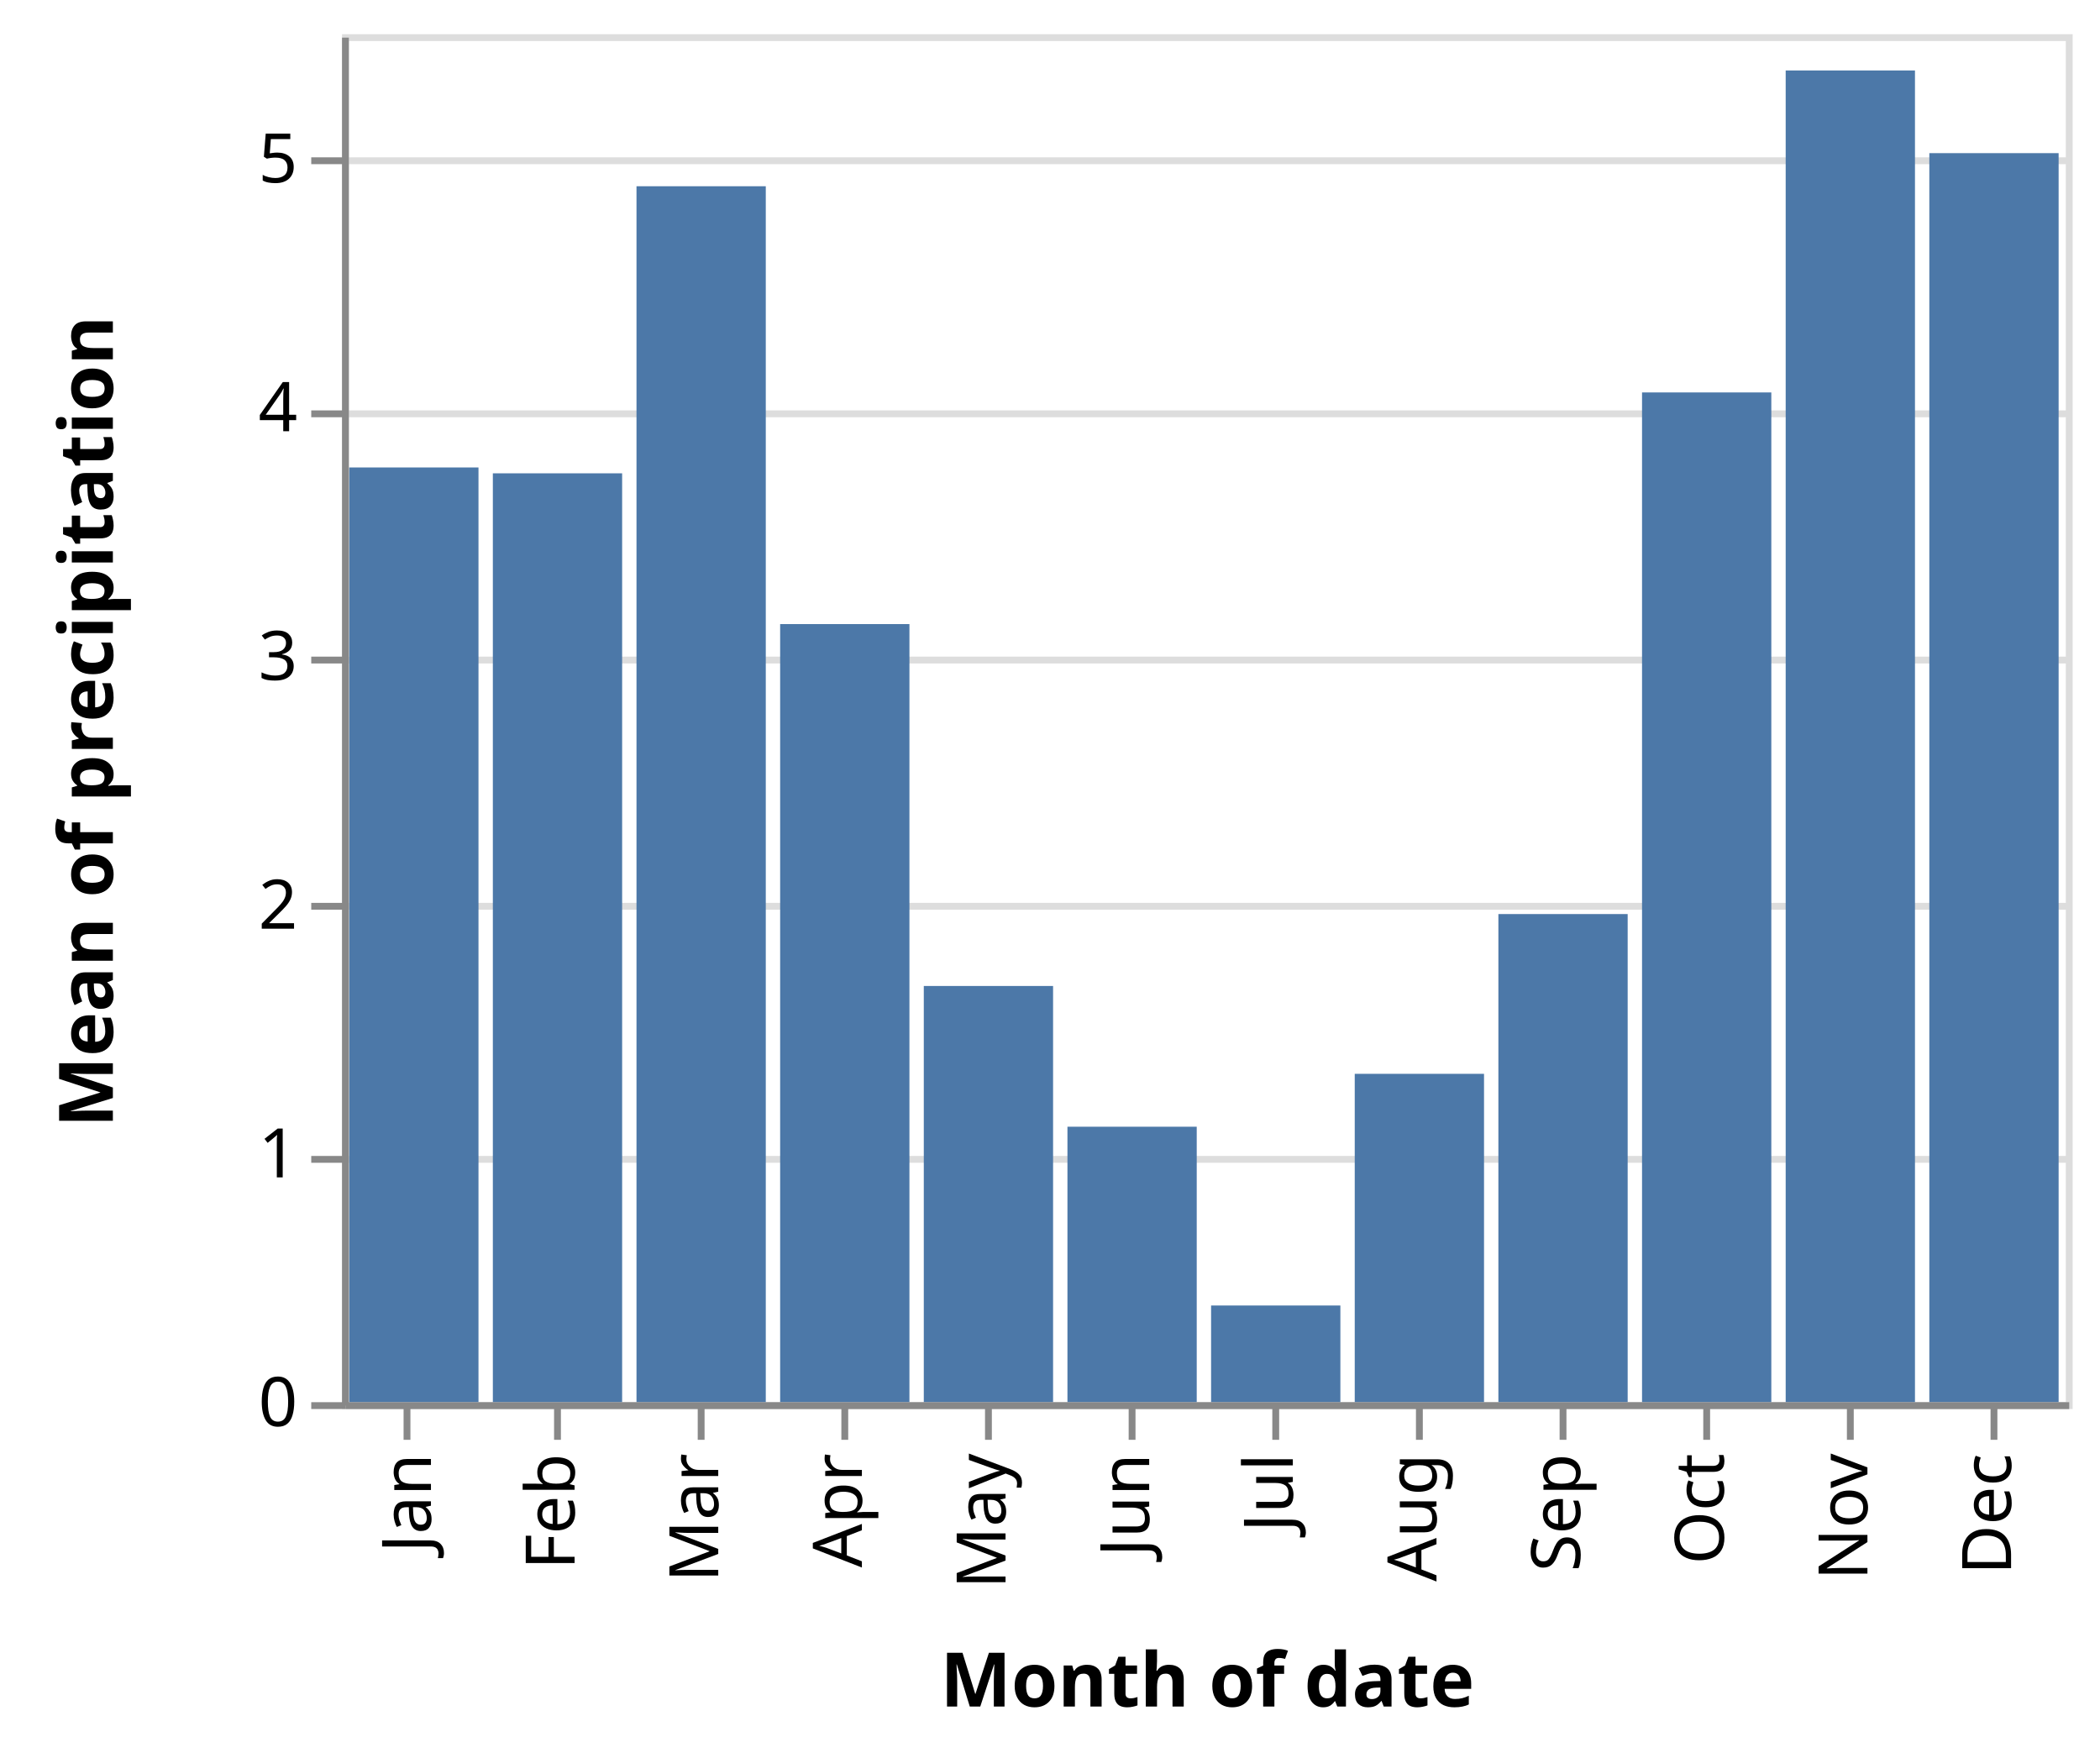
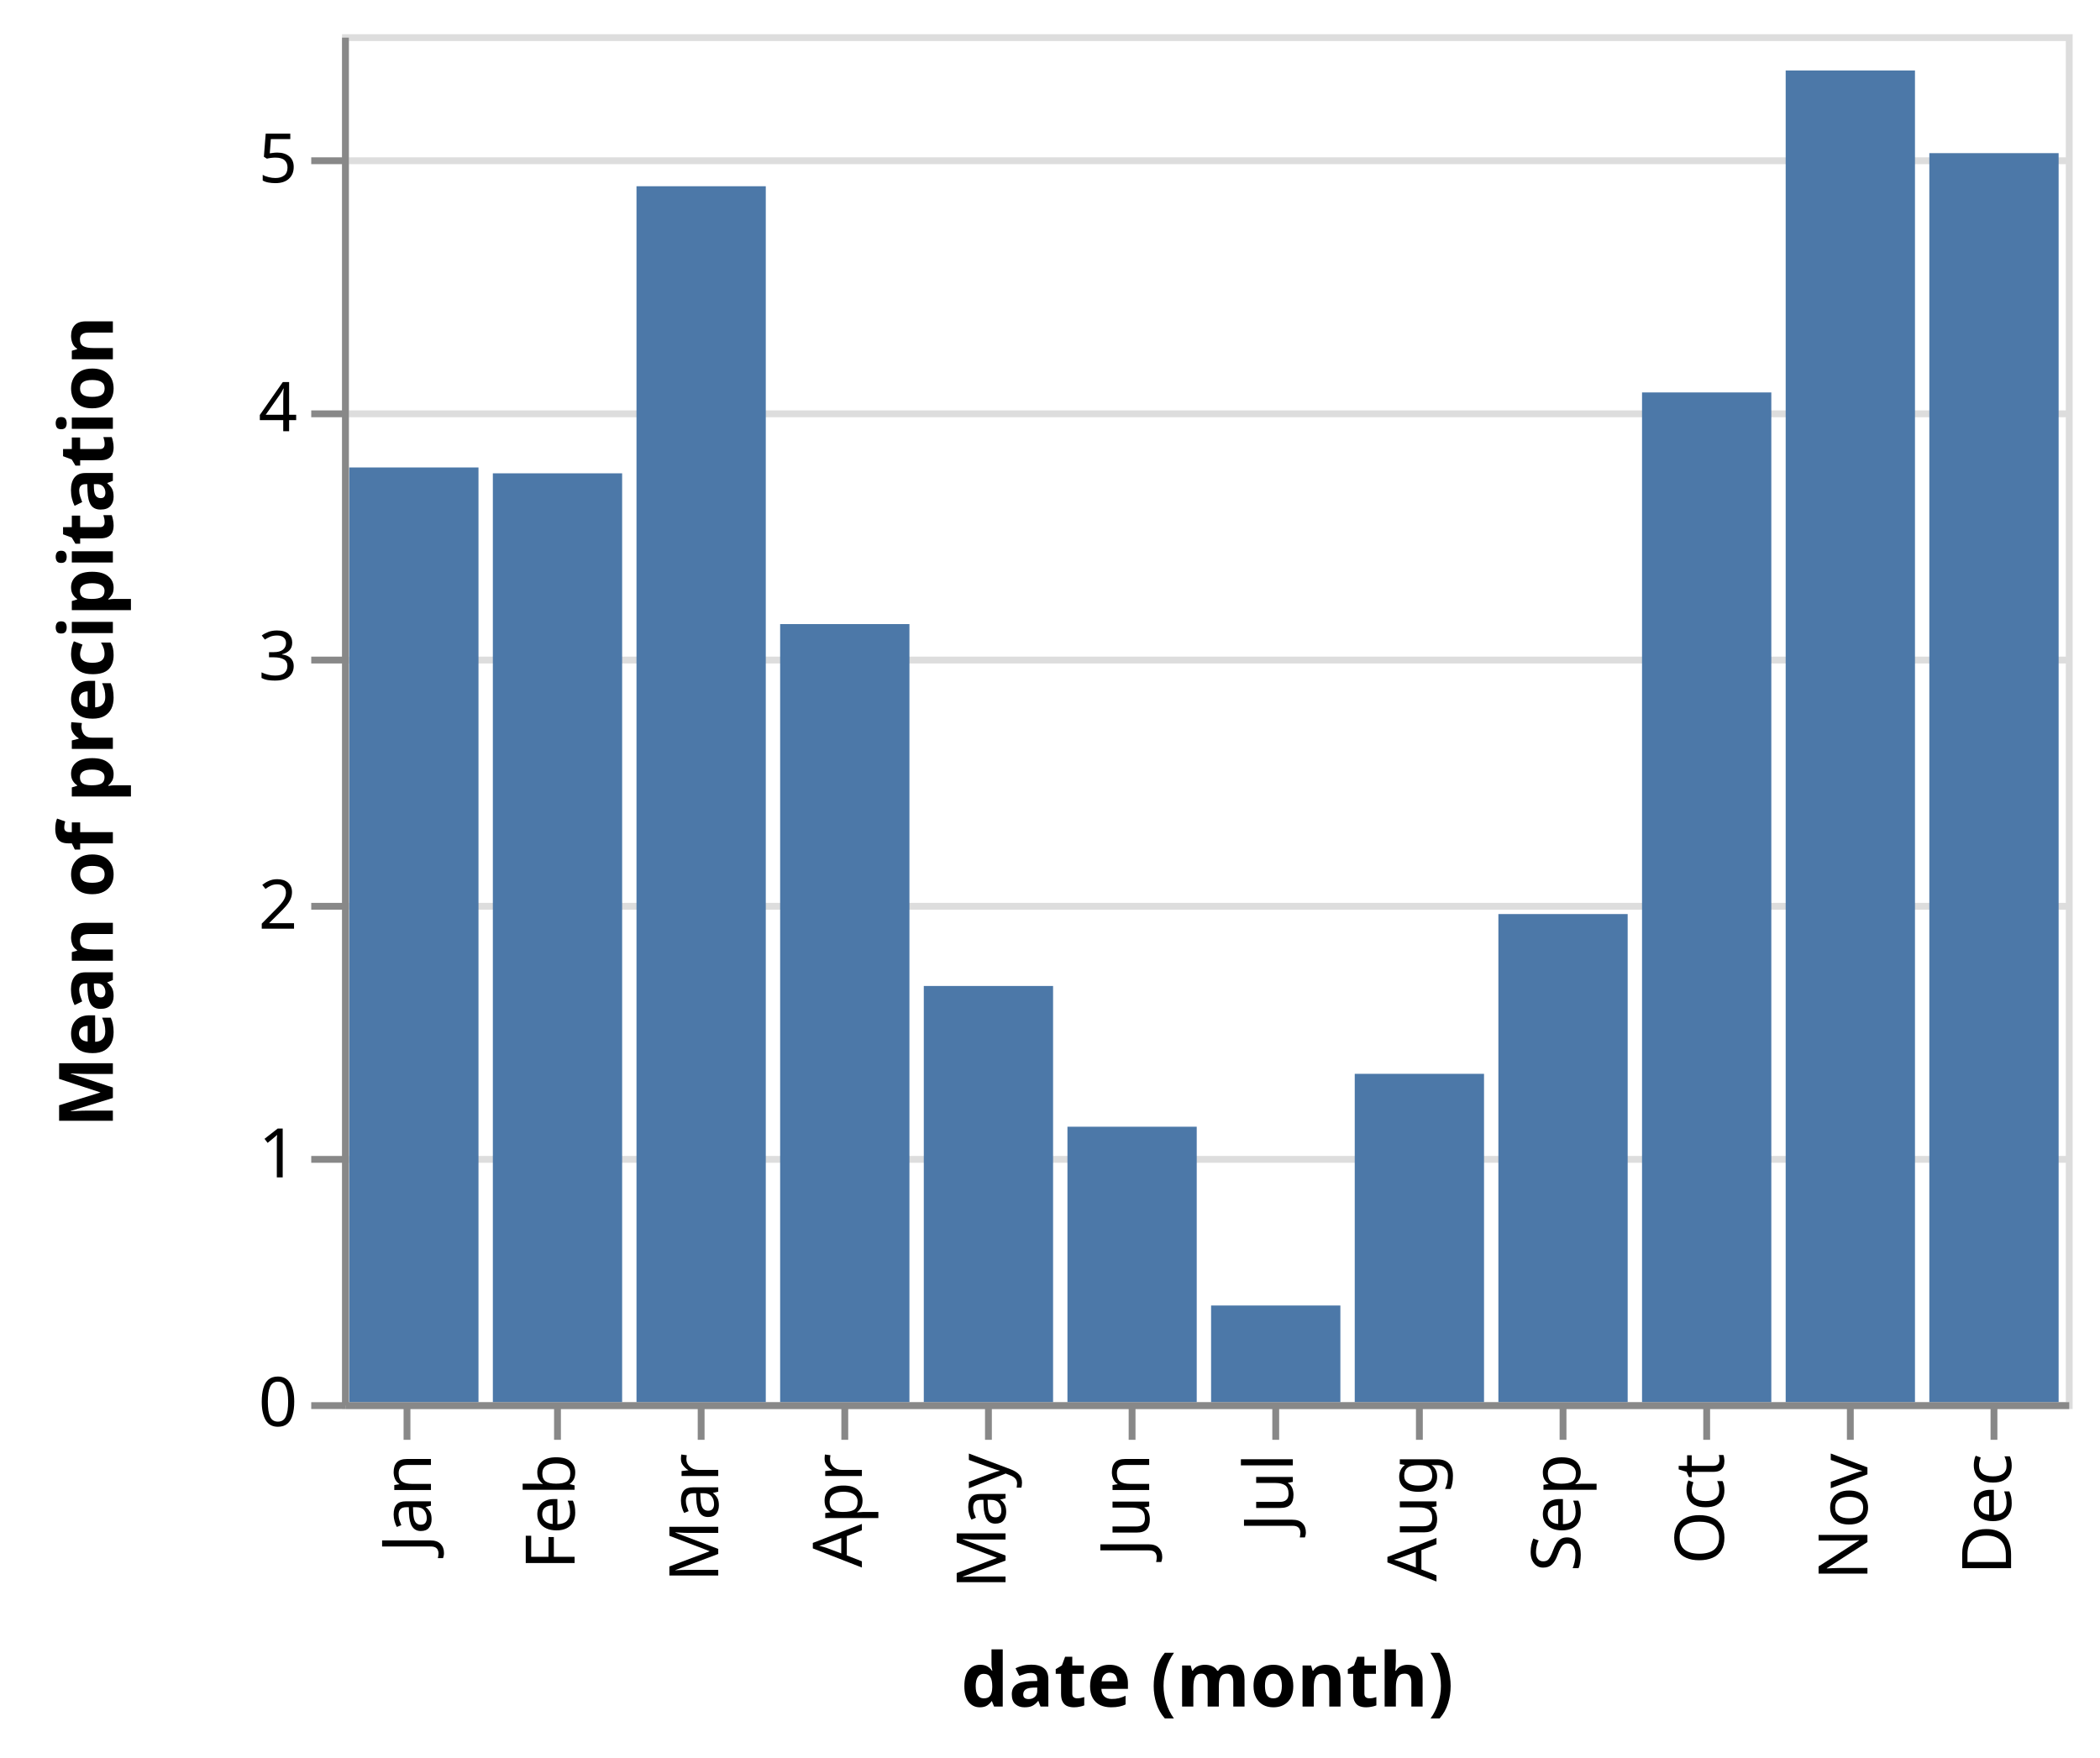
<svg xmlns="http://www.w3.org/2000/svg" class="marks" width="307" height="257" viewBox="0 0 307 257" version="1.1">
  <g transform="translate(50,5)">
    <g class="mark-group role-frame root">
      <g transform="translate(0,0)">
        <path class="background" d="M0.5,0.5h252v200h-252Z" style="fill: transparent; stroke: #ddd;" />
        <g>
          <g class="mark-group role-axis">
            <g transform="translate(0.5,0.5)">
              <path class="background" d="M0,0h0v0h0Z" style="pointer-events: none; fill: none;" />
              <g>
                <g class="mark-rule role-axis-grid" style="pointer-events: none;">
                  <line transform="translate(0,200)" x2="252" y2="0" style="fill: none; stroke: #ddd; stroke-width: 1; stroke-dasharray: ; opacity: 1;" />
                  <line transform="translate(0,164)" x2="252" y2="0" style="fill: none; stroke: #ddd; stroke-width: 1; stroke-dasharray: ; opacity: 1;" />
                  <line transform="translate(0,127)" x2="252" y2="0" style="fill: none; stroke: #ddd; stroke-width: 1; stroke-dasharray: ; opacity: 1;" />
                  <line transform="translate(0,91)" x2="252" y2="0" style="fill: none; stroke: #ddd; stroke-width: 1; stroke-dasharray: ; opacity: 1;" />
                  <line transform="translate(0,55)" x2="252" y2="0" style="fill: none; stroke: #ddd; stroke-width: 1; stroke-dasharray: ; opacity: 1;" />
                  <line transform="translate(0,18)" x2="252" y2="0" style="fill: none; stroke: #ddd; stroke-width: 1; stroke-dasharray: ; opacity: 1;" />
                </g>
              </g>
            </g>
          </g>
          <g class="mark-rect role-mark marks">
            <path d="M1.05,63.343h18.9v136.657h-18.9Z" style="fill: #4c78a8;" />
            <path d="M22.05,64.2h18.9v135.8h-18.9Z" style="fill: #4c78a8;" />
            <path d="M43.05,22.229h18.9v177.771h-18.9Z" style="fill: #4c78a8;" />
            <path d="M64.05,86.242h18.9v113.758h-18.9Z" style="fill: #4c78a8;" />
            <path d="M85.05,139.15h18.9v60.85h-18.9Z" style="fill: #4c78a8;" />
            <path d="M106.05,159.727h18.9v40.273h-18.9Z" style="fill: #4c78a8;" />
            <path d="M127.05,185.865h18.9v14.135h-18.9Z" style="fill: #4c78a8;" />
            <path d="M148.05,151.994h18.9v48.006h-18.9Z" style="fill: #4c78a8;" />
            <path d="M169.05,128.636h18.9v71.364h-18.9Z" style="fill: #4c78a8;" />
            <path d="M190.05,52.375h18.9v147.625h-18.9Z" style="fill: #4c78a8;" />
            <path d="M211.05,5.303h18.9v194.697h-18.9Z" style="fill: #4c78a8;" />
            <path d="M232.05,17.39h18.9v182.61h-18.9Z" style="fill: #4c78a8;" />
          </g>
          <g class="mark-group role-axis">
            <g transform="translate(0.5,200.5)">
              <path class="background" d="M0,0h0v0h0Z" style="pointer-events: none; fill: none;" />
              <g>
                <g class="mark-rule role-axis-tick" style="pointer-events: none;">
                  <line transform="translate(9,0)" x2="0" y2="5" style="fill: none; stroke: #888; stroke-width: 1; opacity: 1;" />
                  <line transform="translate(31,0)" x2="0" y2="5" style="fill: none; stroke: #888; stroke-width: 1; opacity: 1;" />
                  <line transform="translate(52,0)" x2="0" y2="5" style="fill: none; stroke: #888; stroke-width: 1; opacity: 1;" />
                  <line transform="translate(73,0)" x2="0" y2="5" style="fill: none; stroke: #888; stroke-width: 1; opacity: 1;" />
                  <line transform="translate(94,0)" x2="0" y2="5" style="fill: none; stroke: #888; stroke-width: 1; opacity: 1;" />
                  <line transform="translate(115,0)" x2="0" y2="5" style="fill: none; stroke: #888; stroke-width: 1; opacity: 1;" />
                  <line transform="translate(136,0)" x2="0" y2="5" style="fill: none; stroke: #888; stroke-width: 1; opacity: 1;" />
                  <line transform="translate(157,0)" x2="0" y2="5" style="fill: none; stroke: #888; stroke-width: 1; opacity: 1;" />
                  <line transform="translate(178,0)" x2="0" y2="5" style="fill: none; stroke: #888; stroke-width: 1; opacity: 1;" />
                  <line transform="translate(199,0)" x2="0" y2="5" style="fill: none; stroke: #888; stroke-width: 1; opacity: 1;" />
                  <line transform="translate(220,0)" x2="0" y2="5" style="fill: none; stroke: #888; stroke-width: 1; opacity: 1;" />
                  <line transform="translate(241,0)" x2="0" y2="5" style="fill: none; stroke: #888; stroke-width: 1; opacity: 1;" />
                </g>
                <g class="mark-text role-axis-label" style="pointer-events: none;">
                  <text text-anchor="end" transform="translate(9.5,7) rotate(270) translate(0,3)" style="font: 10px sans-serif; fill: #000; opacity: 1;">Jan</text>
                  <text text-anchor="end" transform="translate(30.5,7) rotate(270) translate(0,3)" style="font: 10px sans-serif; fill: #000; opacity: 1;">Feb</text>
                  <text text-anchor="end" transform="translate(51.5,7) rotate(270) translate(0,3)" style="font: 10px sans-serif; fill: #000; opacity: 1;">Mar</text>
                  <text text-anchor="end" transform="translate(72.5,7) rotate(270) translate(0,3)" style="font: 10px sans-serif; fill: #000; opacity: 1;">Apr</text>
                  <text text-anchor="end" transform="translate(93.5,7) rotate(270) translate(0,3)" style="font: 10px sans-serif; fill: #000; opacity: 1;">May</text>
                  <text text-anchor="end" transform="translate(114.5,7) rotate(270) translate(0,3)" style="font: 10px sans-serif; fill: #000; opacity: 1;">Jun</text>
                  <text text-anchor="end" transform="translate(135.5,7) rotate(270) translate(0,3)" style="font: 10px sans-serif; fill: #000; opacity: 1;">Jul</text>
                  <text text-anchor="end" transform="translate(156.5,7) rotate(270) translate(0,3)" style="font: 10px sans-serif; fill: #000; opacity: 1;">Aug</text>
                  <text text-anchor="end" transform="translate(177.5,7) rotate(270) translate(0,3)" style="font: 10px sans-serif; fill: #000; opacity: 1;">Sep</text>
                  <text text-anchor="end" transform="translate(198.5,7) rotate(270) translate(0,3)" style="font: 10px sans-serif; fill: #000; opacity: 1;">Oct</text>
                  <text text-anchor="end" transform="translate(219.5,7) rotate(270) translate(0,3)" style="font: 10px sans-serif; fill: #000; opacity: 1;">Nov</text>
                  <text text-anchor="end" transform="translate(240.5,7) rotate(270) translate(0,3)" style="font: 10px sans-serif; fill: #000; opacity: 1;">Dec</text>
                </g>
                <g class="mark-rule role-axis-domain" style="pointer-events: none;">
                  <line transform="translate(0,0)" x2="252" y2="0" style="fill: none; stroke: #888; stroke-width: 1; opacity: 1;" />
                </g>
                <g class="mark-text role-axis-title" style="pointer-events: none;">
-                   <text text-anchor="middle" transform="translate(126,44)" style="font: bold 11px sans-serif; fill: #000; opacity: 1;">Month of date</text>
+                   <text text-anchor="middle" transform="translate(126,44)" style="font: bold 11px sans-serif; fill: #000; opacity: 1;">date (month)</text>
                </g>
              </g>
            </g>
          </g>
          <g class="mark-group role-axis">
            <g transform="translate(0.5,0.5)">
              <path class="background" d="M0,0h0v0h0Z" style="pointer-events: none; fill: none;" />
              <g>
                <g class="mark-rule role-axis-tick" style="pointer-events: none;">
                  <line transform="translate(0,200)" x2="-5" y2="0" style="fill: none; stroke: #888; stroke-width: 1; opacity: 1;" />
                  <line transform="translate(0,164)" x2="-5" y2="0" style="fill: none; stroke: #888; stroke-width: 1; opacity: 1;" />
                  <line transform="translate(0,127)" x2="-5" y2="0" style="fill: none; stroke: #888; stroke-width: 1; opacity: 1;" />
                  <line transform="translate(0,91)" x2="-5" y2="0" style="fill: none; stroke: #888; stroke-width: 1; opacity: 1;" />
                  <line transform="translate(0,55)" x2="-5" y2="0" style="fill: none; stroke: #888; stroke-width: 1; opacity: 1;" />
                  <line transform="translate(0,18)" x2="-5" y2="0" style="fill: none; stroke: #888; stroke-width: 1; opacity: 1;" />
                </g>
                <g class="mark-text role-axis-label" style="pointer-events: none;">
                  <text text-anchor="end" transform="translate(-7,203)" style="font: 10px sans-serif; fill: #000; opacity: 1;">0</text>
                  <text text-anchor="end" transform="translate(-7,166.6364)" style="font: 10px sans-serif; fill: #000; opacity: 1;">1</text>
                  <text text-anchor="end" transform="translate(-7,130.2727)" style="font: 10px sans-serif; fill: #000; opacity: 1;">2</text>
                  <text text-anchor="end" transform="translate(-7,93.90909)" style="font: 10px sans-serif; fill: #000; opacity: 1;">3</text>
                  <text text-anchor="end" transform="translate(-7,57.54545)" style="font: 10px sans-serif; fill: #000; opacity: 1;">4</text>
                  <text text-anchor="end" transform="translate(-7,21.18182)" style="font: 10px sans-serif; fill: #000; opacity: 1;">5</text>
                </g>
                <g class="mark-rule role-axis-domain" style="pointer-events: none;">
                  <line transform="translate(0,200)" x2="0" y2="-200" style="fill: none; stroke: #888; stroke-width: 1; opacity: 1;" />
                </g>
                <g class="mark-text role-axis-title" style="pointer-events: none;">
                  <text text-anchor="middle" transform="translate(-32,100) rotate(-90) translate(0,-2)" style="font: bold 11px sans-serif; fill: #000; opacity: 1;">Mean of precipitation</text>
                </g>
              </g>
            </g>
          </g>
        </g>
      </g>
    </g>
  </g>
</svg>
